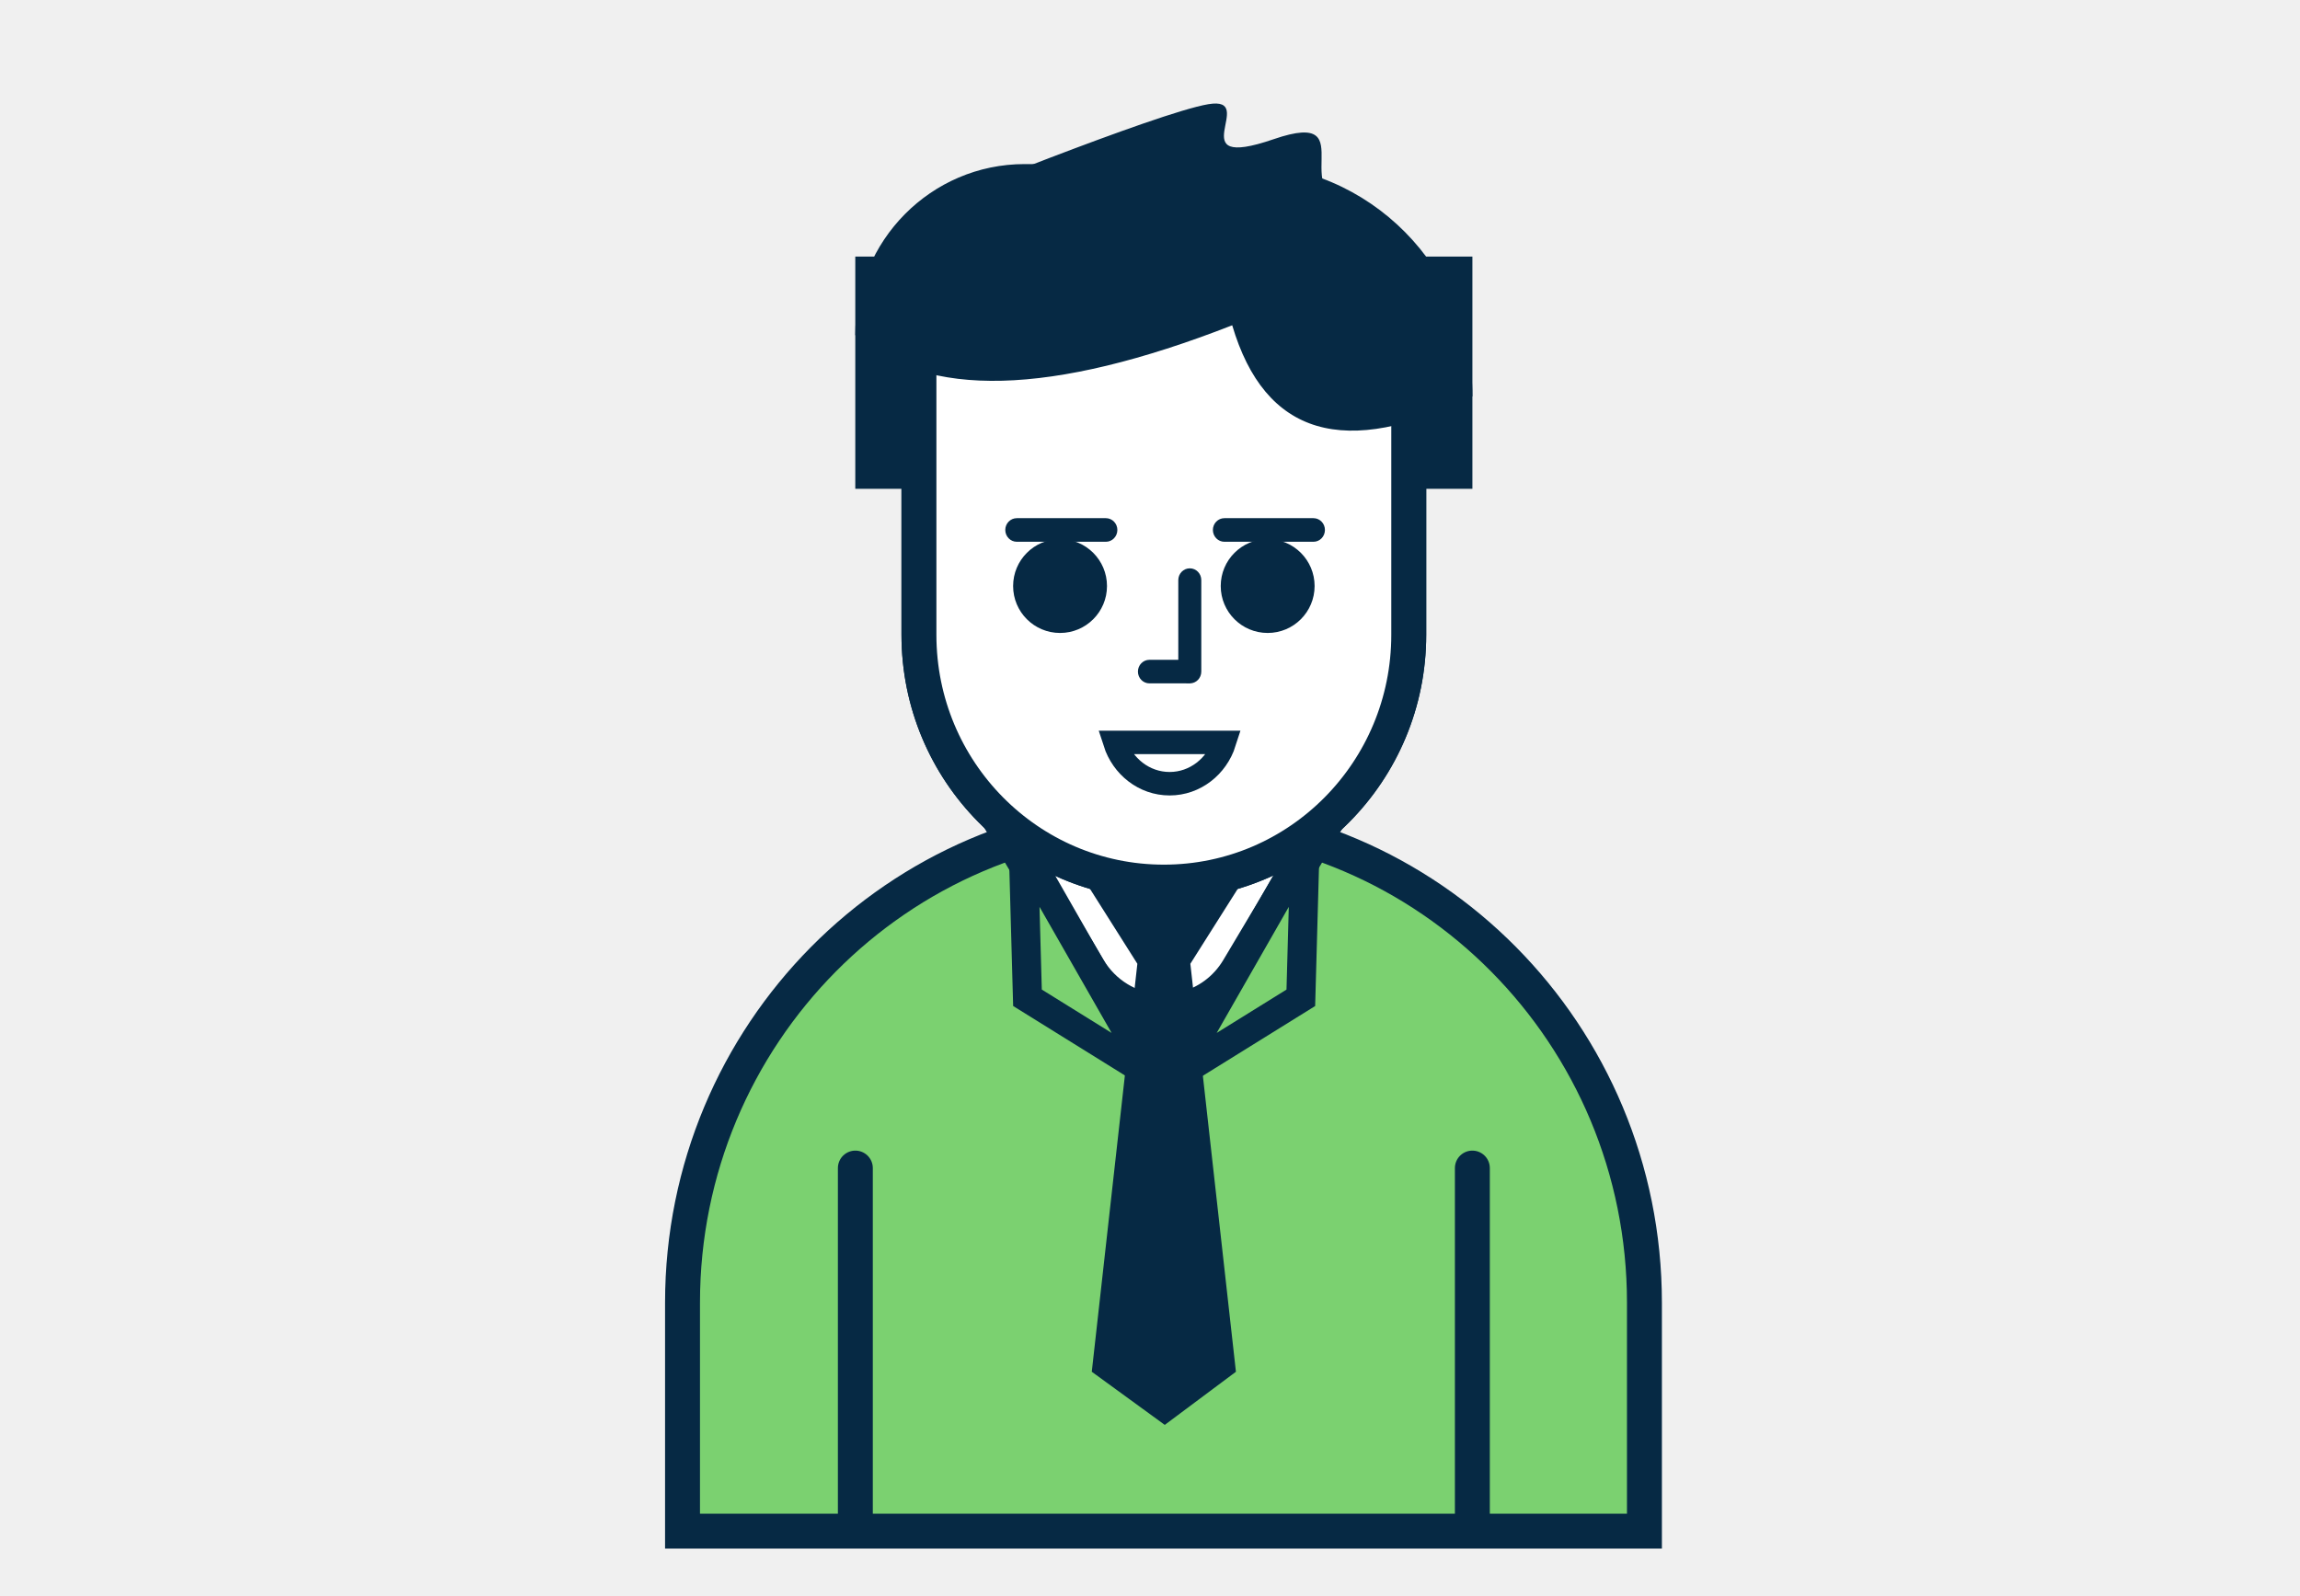
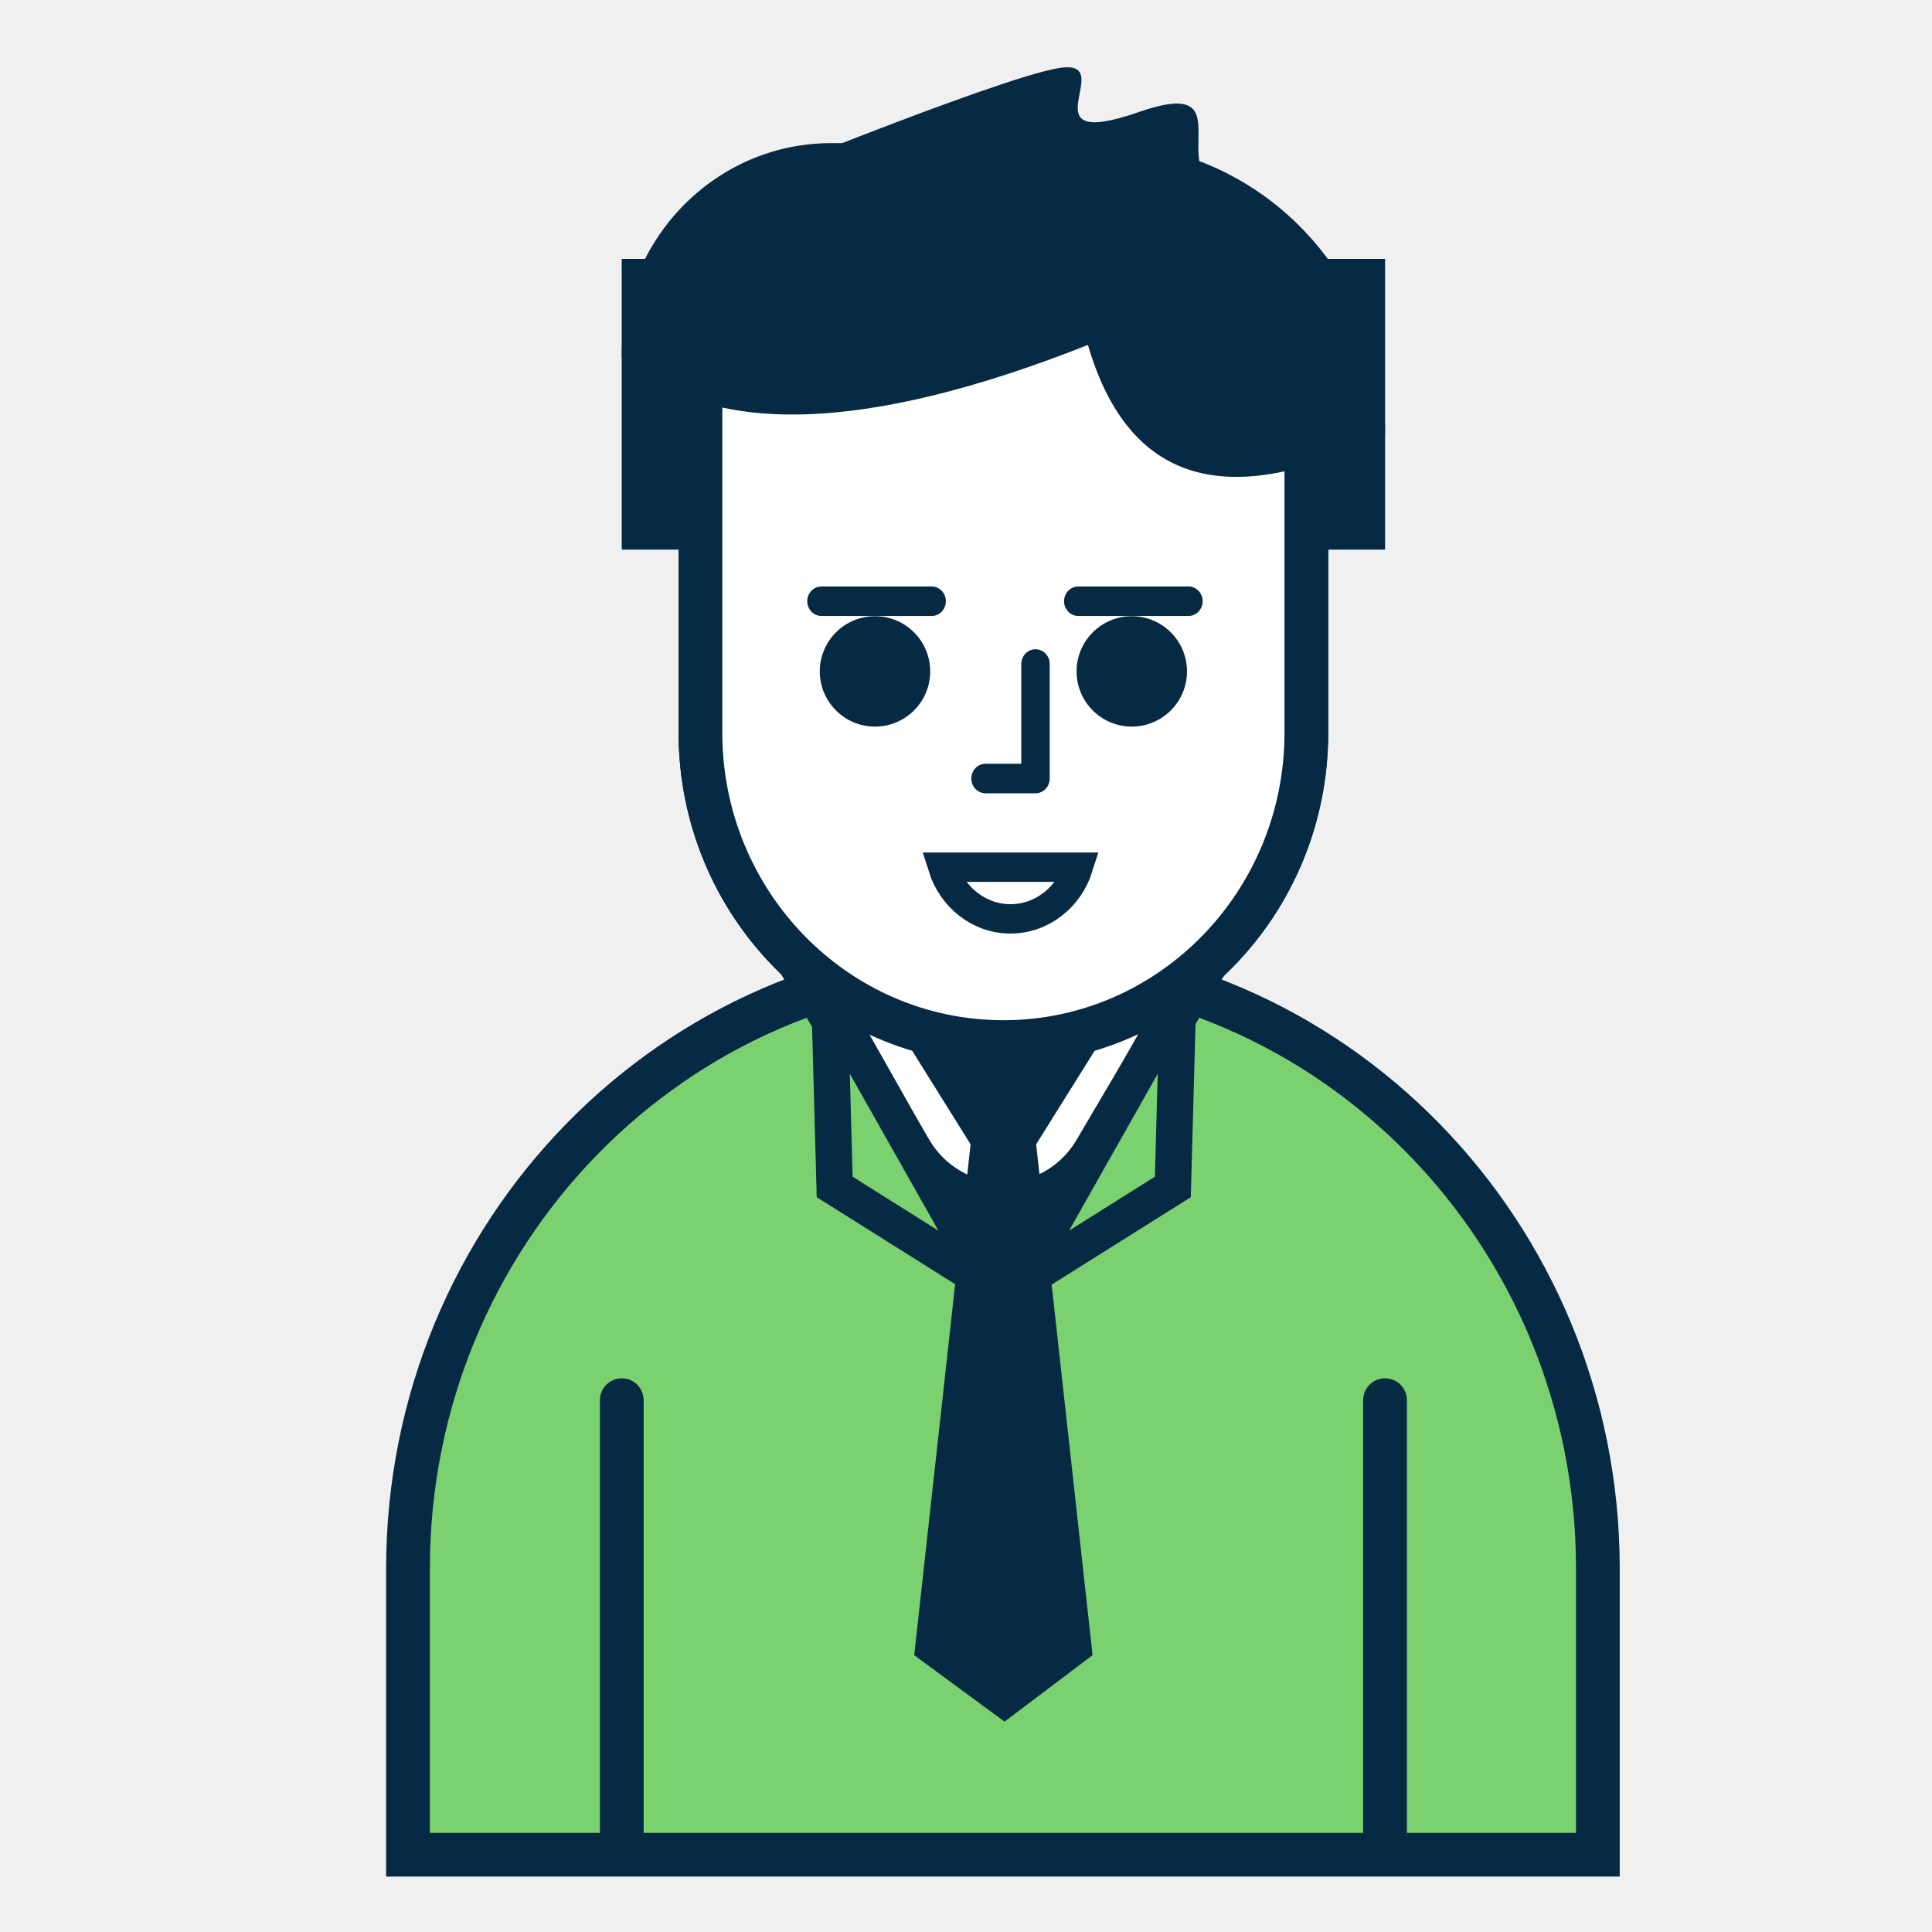
- <svg xmlns="http://www.w3.org/2000/svg" width="49px" height="34px" viewBox="0 0 49 34" version="1.1">
+ <svg xmlns="http://www.w3.org/2000/svg" width="35px" height="35px" viewBox="0 0 35 35" version="1.1">
  <g id="board-rating-spec-staff" stroke="none" stroke-width="1" fill="none" fill-rule="evenodd">
-     <g id="staff-icon-53d5b736bc459159798f3480e4ec26e83ba539c0c427fb7310254148f9afd6d0" transform="translate(0, 2)">
-       <rect id="Rectangle" fill="#FFFFFF" fill-rule="nonzero" opacity="0.01" x="0" y="0" width="49" height="31" />
-       <g id="Group-Copy-3" transform="translate(14.16868, 0)">
-         <path d="M0.372,30.624 L20.865,30.624 L20.865,25.756 C20.865,20.041 16.278,15.409 10.619,15.409 C4.96,15.409 0.372,20.041 0.372,25.756 L0.372,30.624 Z" id="Rectangle-478" stroke="#062944" stroke-width="0.744" fill="#7BD170" fill-rule="nonzero" />
-         <path d="M7.247,15.662 L13.991,15.662 L12.212,18.646 C11.683,19.535 10.54,19.822 9.66,19.287 C9.4,19.129 9.182,18.909 9.025,18.646 L7.247,15.662 Z" id="Triangle-20" stroke="#062944" stroke-width="0.744" fill="#FFFFFF" fill-rule="nonzero" />
-         <polygon id="Triangle-20" stroke="#062944" stroke-width="0.62" fill="#7BD170" fill-rule="nonzero" transform="translate(8.370065, 18.87802) rotate(-120) translate(-8.370065, -18.87802) " points="8.364 18.125 11.148 19.631 5.592 19.608" />
-         <polygon id="Triangle-20-Copy-2" stroke="#062944" stroke-width="0.62" fill="#7BD170" fill-rule="nonzero" transform="translate(12.89565, 18.87802) scale(-1, 1) rotate(-120) translate(-12.89565, -18.87802) " points="12.889 18.125 15.673 19.631 10.118 19.608" />
-         <line x1="4.054" y1="30.3" x2="4.054" y2="22.888" id="Line" stroke="#062944" stroke-width="0.744" stroke-linecap="round" />
-         <line x1="17.199" y1="30.3" x2="17.199" y2="22.888" id="Line-Copy-4" stroke="#062944" stroke-width="0.744" stroke-linecap="round" />
-         <polygon id="Combined-Shape" fill="#062944" fill-rule="nonzero" points="11.191 18.535 12.162 27.228 10.646 28.36 9.091 27.228 10.062 18.535 8.722 16.416 12.531 16.416" />
-         <g id="icon-head" transform="translate(3.882762, 0)">
-           <path d="M1.526,4.094 L1.526,11.526 C1.526,14.436 3.862,16.795 6.744,16.795 C9.625,16.795 11.961,14.436 11.961,11.526 L11.961,4.094 L1.526,4.094 Z" id="Rectangle-477" stroke="#062944" stroke-width="0.744" fill="#FFFFFF" fill-rule="nonzero" />
-           <g id="icon-face" transform="translate(3.202363, 8.873549)">
-             <path d="M2.306,0.167 L0.409,0.167 C0.273,0.167 0.163,0.28 0.163,0.418 C0.163,0.557 0.273,0.67 0.409,0.67 L2.306,0.67 C2.441,0.67 2.551,0.557 2.551,0.418 C2.551,0.28 2.441,0.167 2.306,0.167 L2.306,0.167 Z" id="Line" fill="#062944" fill-rule="nonzero" />
-             <path d="M6.728,0.167 L4.831,0.167 C4.696,0.167 4.586,0.28 4.586,0.418 C4.586,0.557 4.696,0.67 4.831,0.67 L6.728,0.67 C6.864,0.67 6.973,0.557 6.973,0.418 C6.973,0.28 6.864,0.167 6.728,0.167 L6.728,0.167 Z" id="Line-Copy-5" fill="#062944" fill-rule="nonzero" />
-             <ellipse id="Oval-47" fill="#062944" fill-rule="nonzero" cx="1.33" cy="1.613" rx="1" ry="1" />
-             <ellipse id="Oval-47-Copy" fill="#062944" fill-rule="nonzero" cx="5.753" cy="1.613" rx="1" ry="1" />
-             <path d="M3.849,1.487 L3.849,3.436 C3.849,3.575 3.959,3.687 4.094,3.687 C4.23,3.687 4.339,3.575 4.339,3.436 L4.339,1.487 C4.339,1.348 4.23,1.236 4.094,1.236 C3.959,1.236 3.849,1.348 3.849,1.487 L3.849,1.487 Z" id="Line" fill="#062944" fill-rule="nonzero" />
-             <path d="M3.234,3.687 L4.033,3.687 C4.168,3.687 4.278,3.575 4.278,3.436 C4.278,3.297 4.168,3.185 4.033,3.185 L3.234,3.185 C3.099,3.185 2.989,3.297 2.989,3.436 C2.989,3.575 3.099,3.687 3.234,3.687 L3.234,3.687 Z" id="Line" fill="#062944" fill-rule="nonzero" />
-             <path d="M2.497,4.945 L4.831,4.945 C4.668,5.456 4.207,5.825 3.664,5.825 C3.121,5.825 2.661,5.456 2.497,4.945 Z" id="Combined-Shape" stroke="#062944" stroke-width="0.5" />
-           </g>
-           <path d="M1.771,2.363 C1.771,2.363 6.603,0.401 7.692,0.22 C8.781,0.038 7.048,1.665 9.082,0.966 C11.117,0.266 9.131,2.363 11.004,2.363 C12.877,2.363 1.771,2.363 1.771,2.363 Z" id="Path-67" fill="#062944" fill-rule="nonzero" />
-           <rect id="Rectangle-481-Copy-2" fill="#062944" fill-rule="nonzero" x="0.17" y="3.467" width="13.147" height="4.948" />
-           <path d="M1.526,4.094 L1.526,11.526 C1.526,14.436 3.862,16.795 6.744,16.795 C9.625,16.795 11.961,14.436 11.961,11.526 L11.961,4.094 L1.526,4.094 Z" id="Rectangle-477-Copy-2" stroke="#062944" stroke-width="0.744" fill="#FFFFFF" fill-rule="nonzero" />
-           <path d="M3.778,1.496 L8.417,1.496 C11.124,1.496 13.317,3.712 13.317,6.444 C10.601,7.787 8.895,7.282 8.2,4.931 C4.346,6.437 1.669,6.506 0.17,5.139 L0.17,5.139 C0.17,3.127 1.785,1.496 3.778,1.496 Z" id="Rectangle-482-Copy-2" fill="#062944" fill-rule="nonzero" />
-           <g id="icon-face-copy-2" transform="translate(3.202363, 8.873549)">
-             <path d="M2.306,0.167 L0.409,0.167 C0.273,0.167 0.163,0.28 0.163,0.418 C0.163,0.557 0.273,0.67 0.409,0.67 L2.306,0.67 C2.441,0.67 2.551,0.557 2.551,0.418 C2.551,0.28 2.441,0.167 2.306,0.167 L2.306,0.167 Z" id="Line" fill="#062944" fill-rule="nonzero" />
-             <path d="M6.728,0.167 L4.831,0.167 C4.696,0.167 4.586,0.28 4.586,0.418 C4.586,0.557 4.696,0.67 4.831,0.67 L6.728,0.67 C6.864,0.67 6.973,0.557 6.973,0.418 C6.973,0.28 6.864,0.167 6.728,0.167 L6.728,0.167 Z" id="Line-Copy-5" fill="#062944" fill-rule="nonzero" />
-             <ellipse id="Oval-47" fill="#062944" fill-rule="nonzero" cx="1.33" cy="1.613" rx="1" ry="1" />
-             <ellipse id="Oval-47-Copy" fill="#062944" fill-rule="nonzero" cx="5.753" cy="1.613" rx="1" ry="1" />
-             <path d="M3.849,1.487 L3.849,3.436 C3.849,3.575 3.959,3.687 4.094,3.687 C4.23,3.687 4.339,3.575 4.339,3.436 L4.339,1.487 C4.339,1.348 4.23,1.236 4.094,1.236 C3.959,1.236 3.849,1.348 3.849,1.487 L3.849,1.487 Z" id="Line" fill="#062944" fill-rule="nonzero" />
-             <path d="M3.234,3.687 L4.033,3.687 C4.168,3.687 4.278,3.575 4.278,3.436 C4.278,3.297 4.168,3.185 4.033,3.185 L3.234,3.185 C3.099,3.185 2.989,3.297 2.989,3.436 C2.989,3.575 3.099,3.687 3.234,3.687 L3.234,3.687 Z" id="Line" fill="#062944" fill-rule="nonzero" />
-             <path d="M2.497,4.945 L4.831,4.945 C4.668,5.456 4.207,5.825 3.664,5.825 C3.121,5.825 2.661,5.456 2.497,4.945 Z" id="Combined-Shape" stroke="#062944" stroke-width="0.5" />
-           </g>
+     <rect id="Rectangle" fill="#FFFFFF" fill-rule="nonzero" opacity="0.01" x="3" y="2" width="32" height="31" />
+     <g id="Group-Copy-3" transform="translate(7, 1)">
+       <path d="M0.391,32.6 L21.947,32.6 L21.947,27.418 C21.947,21.334 17.122,16.403 11.169,16.403 C5.217,16.403 0.391,21.334 0.391,27.418 L0.391,32.6 Z" id="Rectangle-478" stroke="#062944" stroke-width="0.792" fill="#7BD170" fill-rule="nonzero" />
+       <path d="M7.623,16.672 L14.716,16.672 L12.845,19.849 C12.288,20.795 11.086,21.101 10.161,20.531 C9.887,20.363 9.658,20.129 9.493,19.849 L7.623,16.672 Z" id="Triangle-20" stroke="#062944" stroke-width="0.792" fill="#FFFFFF" fill-rule="nonzero" />
+       <polygon id="Triangle-20" stroke="#062944" stroke-width="0.66" fill="#7BD170" fill-rule="nonzero" transform="translate(8.808548, 20.08863) rotate(-120) translate(-8.808548, -20.08863) " points="8.794 19.286 11.757 20.891 5.86 20.836" />
+       <polygon id="Triangle-20-Copy-2" stroke="#062944" stroke-width="0.66" fill="#7BD170" fill-rule="nonzero" transform="translate(13.55966, 20.08863) scale(-1, 1) rotate(-120) translate(-13.55966, -20.08863) " points="13.545 19.286 16.508 20.891 10.612 20.836" />
+       <line x1="4.264" y1="32.255" x2="4.264" y2="24.365" id="Line" stroke="#062944" stroke-width="0.792" stroke-linecap="round" />
+       <line x1="18.091" y1="32.255" x2="18.091" y2="24.365" id="Line-Copy-4" stroke="#062944" stroke-width="0.792" stroke-linecap="round" />
+       <polygon id="Combined-Shape" fill="#062944" fill-rule="nonzero" points="11.771 19.73 12.793 28.985 11.198 30.189 9.562 28.985 10.583 19.73 9.175 17.475 13.18 17.475" />
+       <g id="icon-head" transform="translate(4.084057, 0)">
+         <path d="M1.605,4.358 L1.605,12.27 C1.605,15.367 4.062,17.878 7.093,17.878 C10.124,17.878 12.582,15.367 12.582,12.27 L12.582,4.358 L1.605,4.358 Z" id="Rectangle-477" stroke="#062944" stroke-width="0.792" fill="#FFFFFF" fill-rule="nonzero" />
+         <g id="icon-face" transform="translate(3.368384, 9.446035)">
+           <path d="M2.425,0.178 L0.43,0.178 C0.287,0.178 0.172,0.298 0.172,0.445 C0.172,0.593 0.287,0.713 0.43,0.713 L2.425,0.713 C2.567,0.713 2.683,0.593 2.683,0.445 C2.683,0.298 2.567,0.178 2.425,0.178 L2.425,0.178 Z" id="Line" fill="#062944" fill-rule="nonzero" />
+           <path d="M7.077,0.178 L5.082,0.178 C4.939,0.178 4.824,0.298 4.824,0.445 C4.824,0.593 4.939,0.713 5.082,0.713 L7.077,0.713 C7.219,0.713 7.335,0.593 7.335,0.445 C7.335,0.298 7.219,0.178 7.077,0.178 L7.077,0.178 Z" id="Line-Copy-5" fill="#062944" fill-rule="nonzero" />
+           <ellipse id="Oval-47" fill="#062944" fill-rule="nonzero" cx="1.399" cy="1.717" rx="1" ry="1" />
+           <ellipse id="Oval-47-Copy" fill="#062944" fill-rule="nonzero" cx="6.051" cy="1.717" rx="1" ry="1" />
+           <path d="M4.049,1.583 L4.049,3.658 C4.049,3.805 4.164,3.925 4.306,3.925 C4.449,3.925 4.564,3.805 4.564,3.658 L4.564,1.583 C4.564,1.435 4.449,1.316 4.306,1.316 C4.164,1.316 4.049,1.435 4.049,1.583 L4.049,1.583 Z" id="Line" fill="#062944" fill-rule="nonzero" />
+           <path d="M3.402,3.925 L4.242,3.925 C4.384,3.925 4.5,3.805 4.5,3.658 C4.5,3.51 4.384,3.39 4.242,3.39 L3.402,3.39 C3.259,3.39 3.144,3.51 3.144,3.658 C3.144,3.805 3.259,3.925 3.402,3.925 L3.402,3.925 Z" id="Line" fill="#062944" fill-rule="nonzero" />
+           <path d="M2.627,5.264 L5.082,5.264 C4.91,5.808 4.425,6.2 3.854,6.2 C3.283,6.2 2.799,5.808 2.627,5.264 Z" id="Combined-Shape" stroke="#062944" stroke-width="0.532" />
+         </g>
+         <path d="M1.863,2.515 C1.863,2.515 6.945,0.427 8.091,0.234 C9.237,0.041 7.413,1.772 9.553,1.028 C11.693,0.284 9.604,2.515 11.574,2.515 C13.545,2.515 1.863,2.515 1.863,2.515 Z" id="Path-67" fill="#062944" fill-rule="nonzero" />
+         <rect id="Rectangle-481-Copy-2" fill="#062944" fill-rule="nonzero" x="0.179" y="3.69" width="13.829" height="5.267" />
+         <path d="M1.605,4.358 L1.605,12.27 C1.605,15.367 4.062,17.878 7.093,17.878 C10.124,17.878 12.582,15.367 12.582,12.27 L12.582,4.358 L1.605,4.358 Z" id="Rectangle-477-Copy-2" stroke="#062944" stroke-width="0.792" fill="#FFFFFF" fill-rule="nonzero" />
+         <path d="M3.973,1.593 L8.854,1.593 C11.7,1.593 14.008,3.951 14.008,6.86 C11.15,8.289 9.356,7.752 8.625,5.249 C4.571,6.852 1.756,6.926 0.179,5.471 L0.179,5.471 C0.179,3.329 1.878,1.593 3.973,1.593 Z" id="Rectangle-482-Copy-2" fill="#062944" fill-rule="nonzero" />
+         <g id="icon-face-copy-2" transform="translate(3.368384, 9.446035)">
+           <path d="M2.425,0.178 L0.43,0.178 C0.287,0.178 0.172,0.298 0.172,0.445 C0.172,0.593 0.287,0.713 0.43,0.713 L2.425,0.713 C2.567,0.713 2.683,0.593 2.683,0.445 C2.683,0.298 2.567,0.178 2.425,0.178 L2.425,0.178 Z" id="Line" fill="#062944" fill-rule="nonzero" />
+           <path d="M7.077,0.178 L5.082,0.178 C4.939,0.178 4.824,0.298 4.824,0.445 C4.824,0.593 4.939,0.713 5.082,0.713 L7.077,0.713 C7.219,0.713 7.335,0.593 7.335,0.445 C7.335,0.298 7.219,0.178 7.077,0.178 L7.077,0.178 Z" id="Line-Copy-5" fill="#062944" fill-rule="nonzero" />
+           <ellipse id="Oval-47" fill="#062944" fill-rule="nonzero" cx="1.399" cy="1.717" rx="1" ry="1" />
+           <ellipse id="Oval-47-Copy" fill="#062944" fill-rule="nonzero" cx="6.051" cy="1.717" rx="1" ry="1" />
+           <path d="M4.049,1.583 L4.049,3.658 C4.049,3.805 4.164,3.925 4.306,3.925 C4.449,3.925 4.564,3.805 4.564,3.658 L4.564,1.583 C4.564,1.435 4.449,1.316 4.306,1.316 C4.164,1.316 4.049,1.435 4.049,1.583 L4.049,1.583 Z" id="Line" fill="#062944" fill-rule="nonzero" />
+           <path d="M3.402,3.925 L4.242,3.925 C4.384,3.925 4.5,3.805 4.5,3.658 C4.5,3.51 4.384,3.39 4.242,3.39 L3.402,3.39 C3.259,3.39 3.144,3.51 3.144,3.658 C3.144,3.805 3.259,3.925 3.402,3.925 L3.402,3.925 Z" id="Line" fill="#062944" fill-rule="nonzero" />
+           <path d="M2.627,5.264 L5.082,5.264 C4.91,5.808 4.425,6.2 3.854,6.2 C3.283,6.2 2.799,5.808 2.627,5.264 Z" id="Combined-Shape" stroke="#062944" stroke-width="0.532" />
        </g>
      </g>
    </g>
  </g>
</svg>
